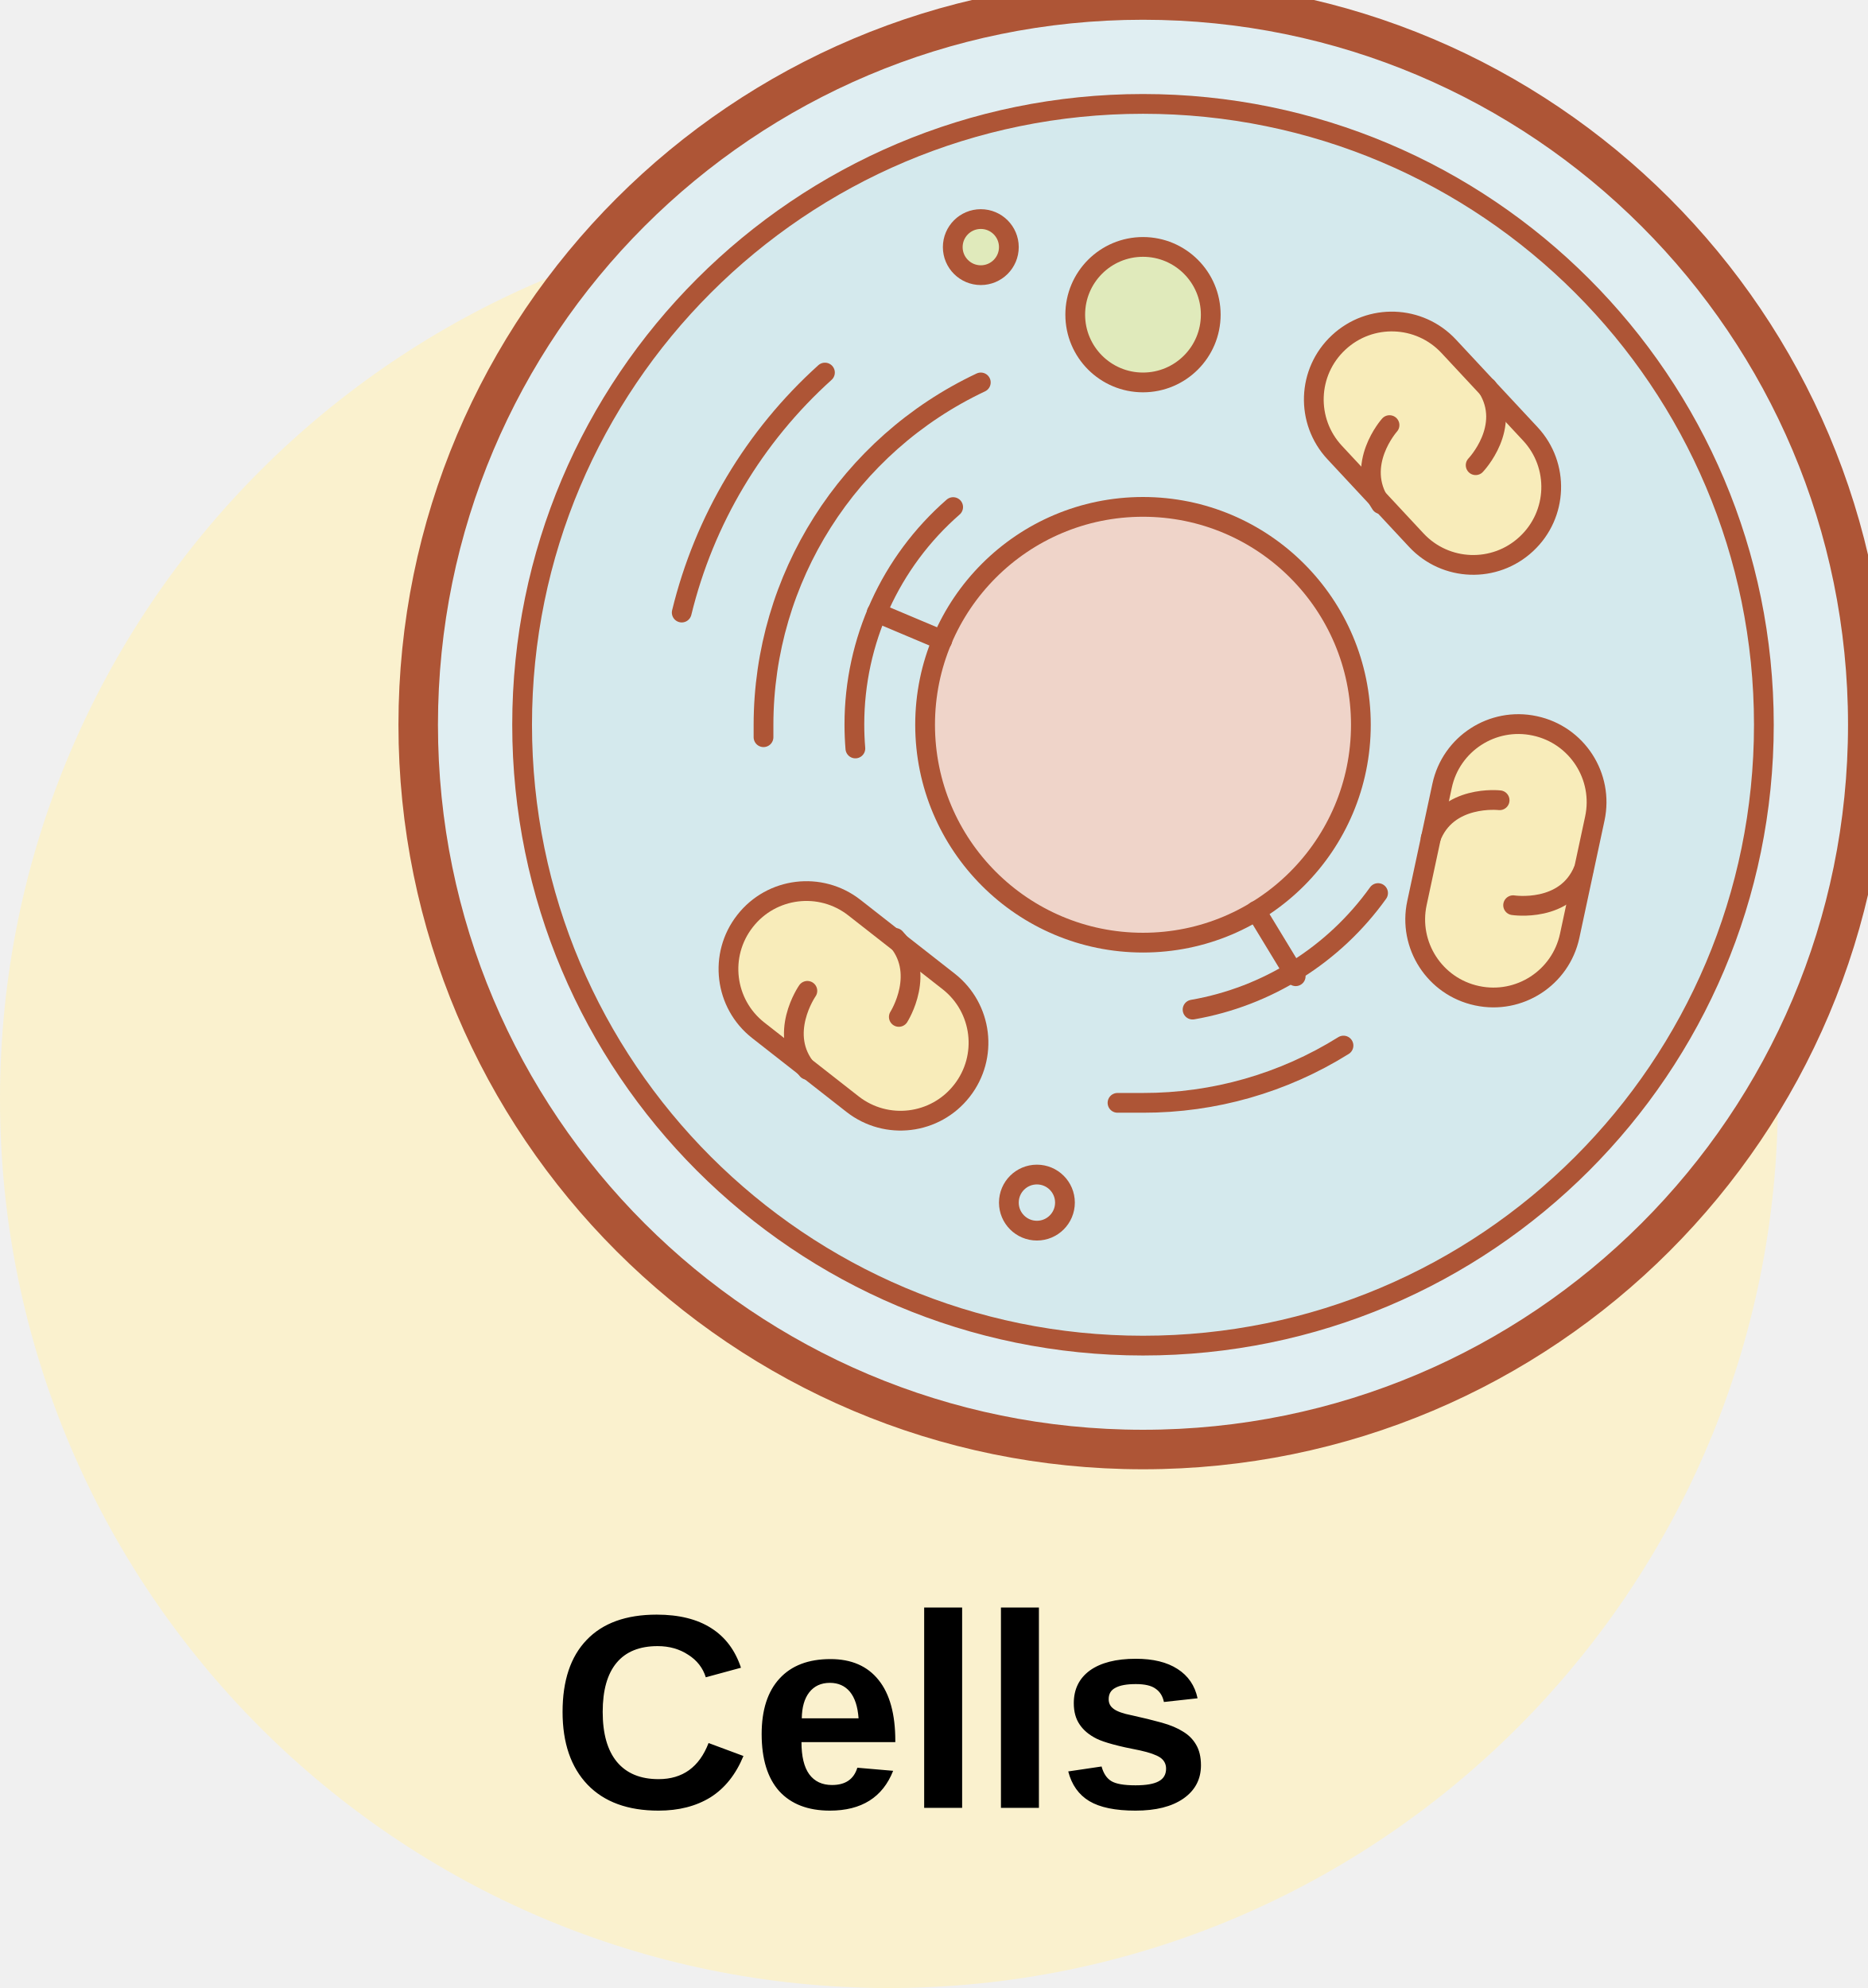
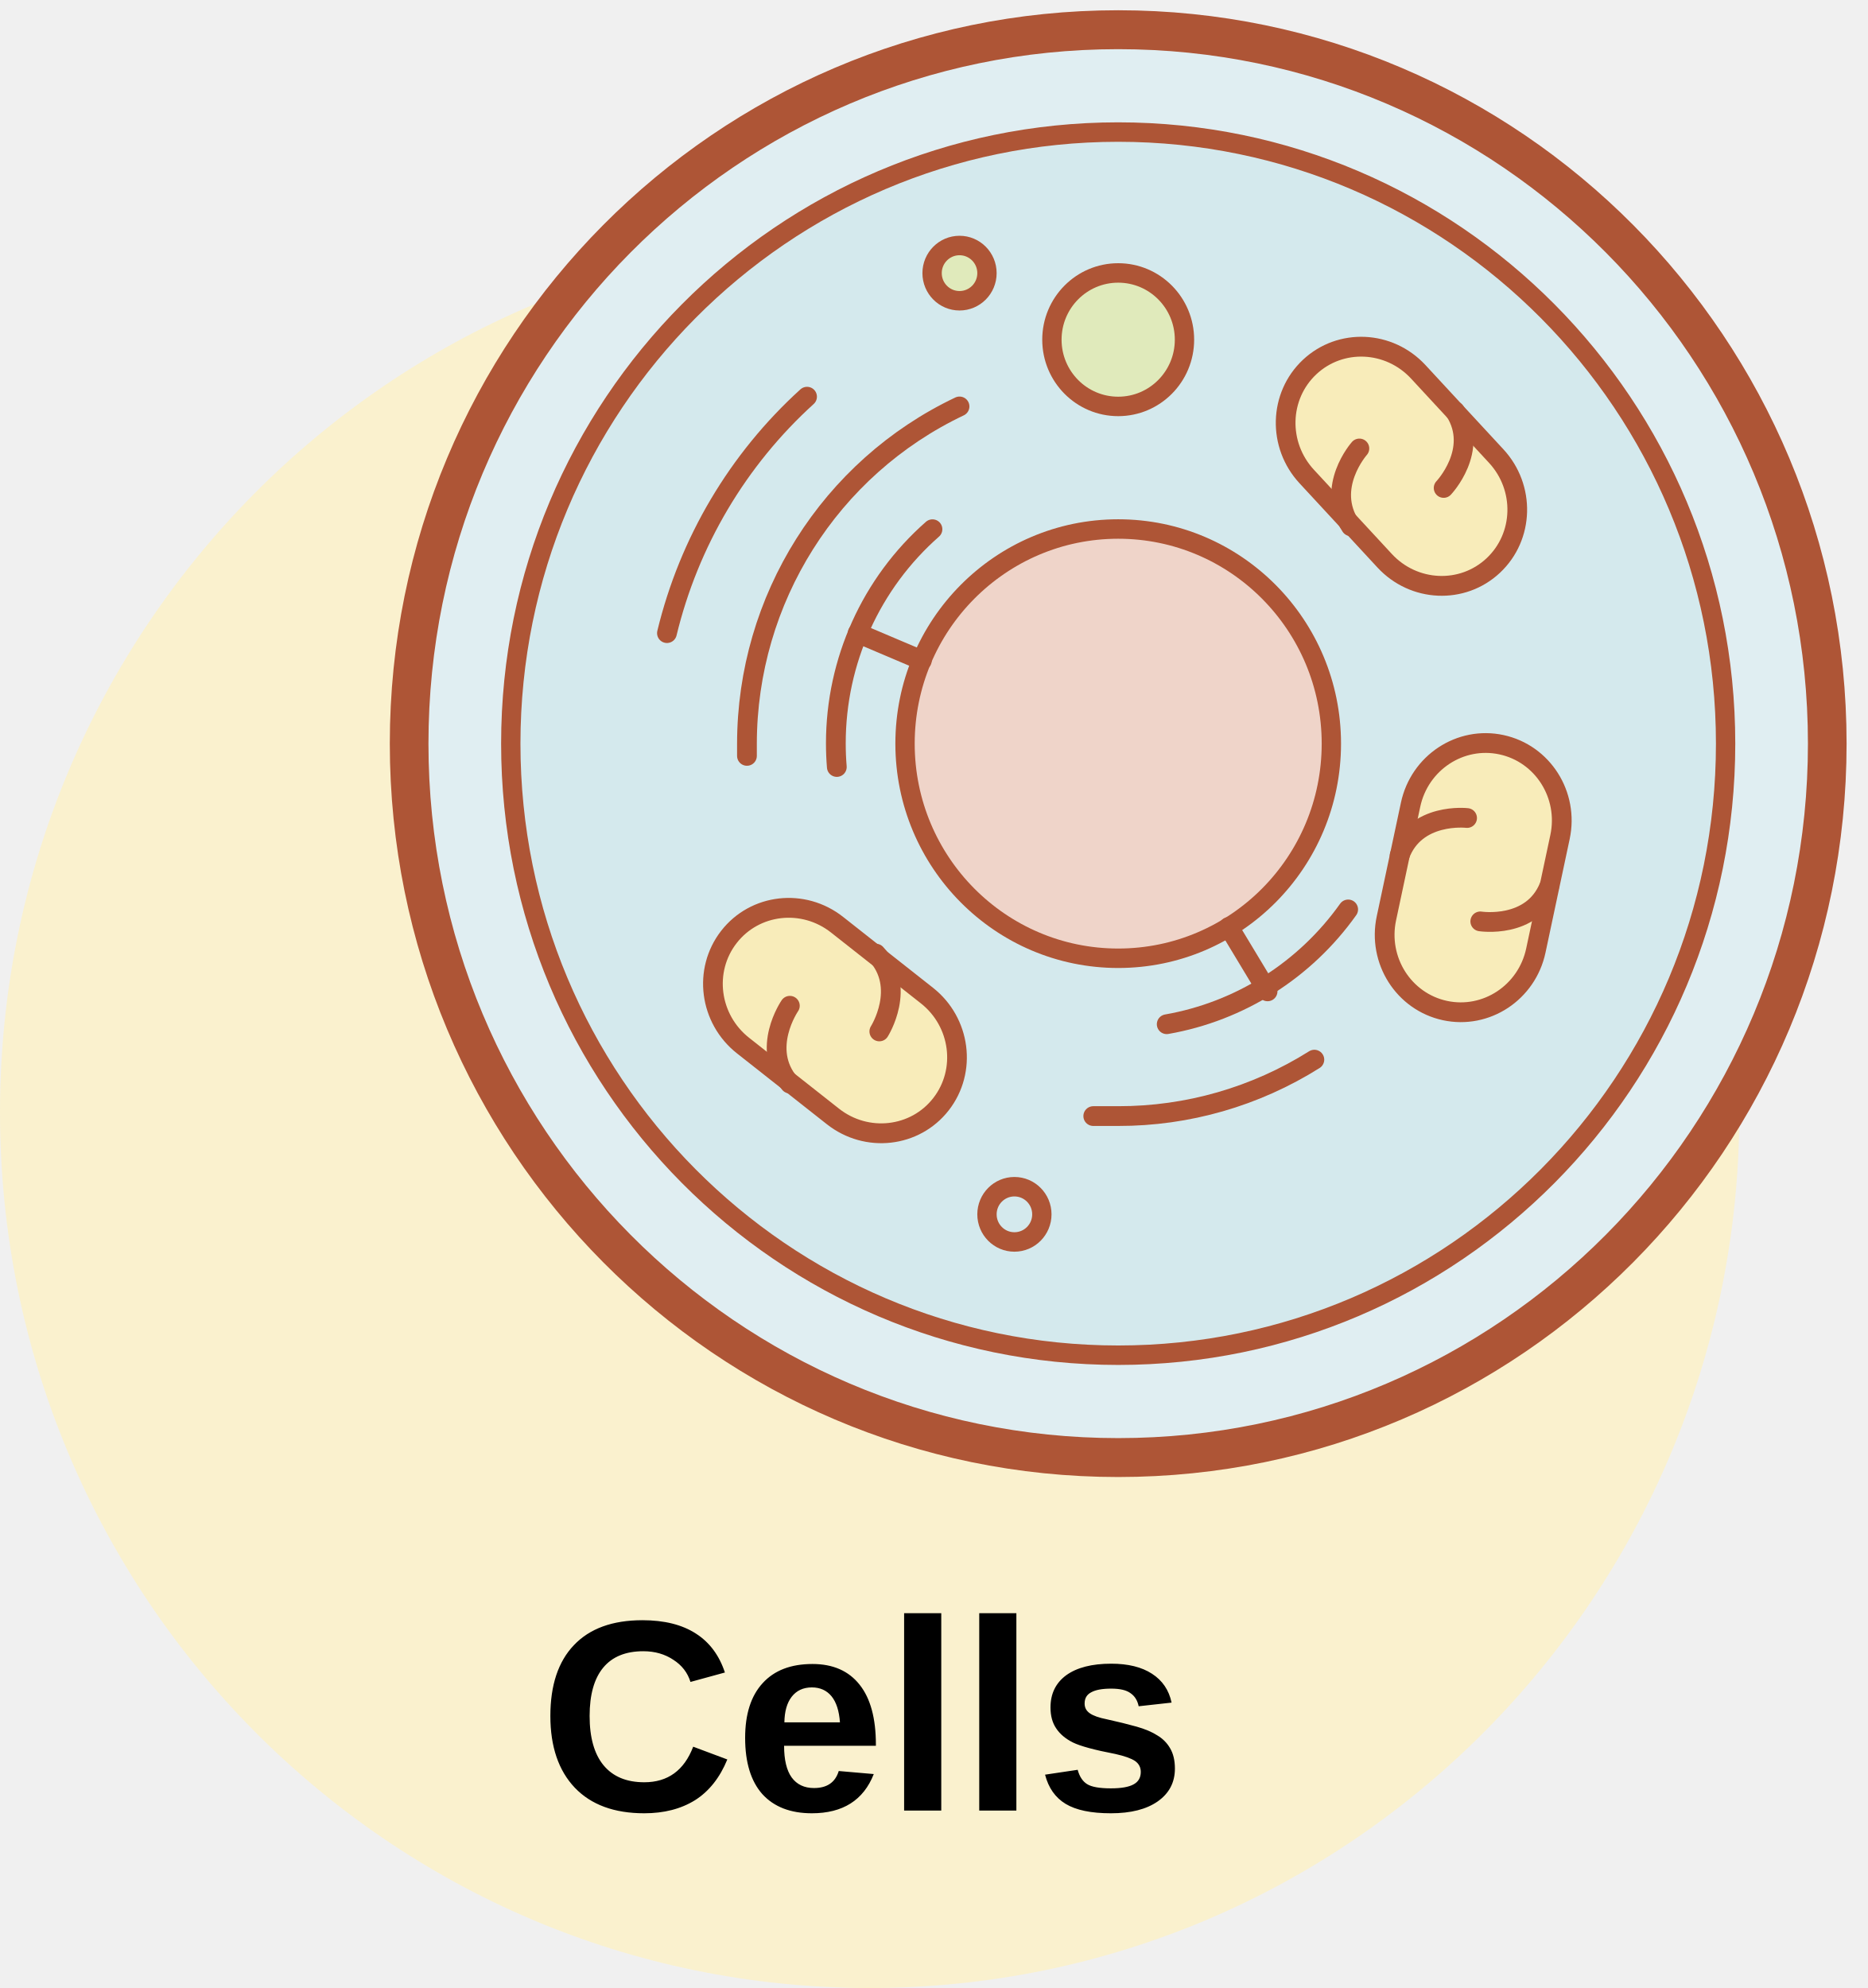
<svg xmlns="http://www.w3.org/2000/svg" viewBox="394.26 152.598 94.55 100.64" width="94.55" height="100.64">
  <defs>
    <style>.cls-1,.cls-15{fill:#eccbbd;}.cls-1,.cls-10,.cls-11,.cls-12,.cls-13,.cls-14,.cls-17,.cls-18,.cls-19,.cls-20,.cls-21,.cls-22,.cls-23,.cls-24,.cls-25,.cls-28,.cls-29,.cls-3,.cls-30,.cls-31,.cls-32,.cls-6,.cls-7,.cls-8{stroke:#ae5536;}.cls-1,.cls-10,.cls-11,.cls-12,.cls-13,.cls-14,.cls-17,.cls-18,.cls-20,.cls-21,.cls-22,.cls-23,.cls-24,.cls-25,.cls-28,.cls-29,.cls-3,.cls-30,.cls-31,.cls-32,.cls-33,.cls-6,.cls-7,.cls-8{stroke-linecap:round;}.cls-1,.cls-10,.cls-11,.cls-12,.cls-13,.cls-14,.cls-17,.cls-18,.cls-19,.cls-20,.cls-21,.cls-22,.cls-23,.cls-24,.cls-25,.cls-28,.cls-29,.cls-3,.cls-30,.cls-31,.cls-32,.cls-33,.cls-6,.cls-8{stroke-linejoin:round;}.cls-1,.cls-10,.cls-12,.cls-13,.cls-14,.cls-18,.cls-19,.cls-20,.cls-25,.cls-3,.cls-30,.cls-31,.cls-32,.cls-6,.cls-8{stroke-width:2px;}.cls-11,.cls-18,.cls-2,.cls-7{fill:none;}.cls-17,.cls-3,.cls-9{fill:#fff;}.cls-4{fill:#e5f3ea;}.cls-5{fill:#faf1ce;}.cls-6{fill:#f0f7f9;}.cls-7{stroke-miterlimit:10;}.cls-8{fill:#f6e6a7;}.cls-10{fill:#e3ecc1;}.cls-12{fill:#d5a696;}.cls-13{fill:#f4e297;}.cls-14{fill:#f8eec2;}.cls-16{clip-path:url(#clip-path);}.cls-19{fill:#f3e0d8;}.cls-20{fill:#e0eef2;}.cls-21{fill:#d4e9ed;}.cls-22{fill:#efd4c9;}.cls-23{fill:#e0eabb;}.cls-24{fill:#f8ecba;}.cls-25{fill:#f1d9d0;}.cls-26{clip-path:url(#clip-path-2);}.cls-27{clip-path:url(#clip-path-3);}.cls-28{fill:#cae3e9;}.cls-29{fill:#ebf4f7;}.cls-30{fill:#ebd4cd;}.cls-31{fill:#b5d8e1;}.cls-32{fill:#e3b4a1;}.cls-33{fill:#b6d391;stroke:#5e7658;}.cls-34,.cls-35{font-size:14px;font-family:Arial-BoldMT, Arial;font-weight:700;}.cls-35{fill:#5e7658;}</style>
  </defs>
-   <circle class="cls-5" cx="154.24" cy="706.92" r="45" transform="matrix(1, 0, 0, 1, 285.0202, -498.6819)" />
-   <circle class="cls-20" cx="167.1" cy="687.97" r="36.69" transform="matrix(1, 0, 0, 1, 285.0202, -498.6819)" />
-   <circle class="cls-21" cx="167.1" cy="687.97" r="31.43" transform="matrix(1, 0, 0, 1, 285.0202, -498.6819)" />
-   <circle class="cls-22" cx="167.1" cy="687.97" r="11.03" transform="matrix(1, 0, 0, 1, 285.0202, -498.6819)" />
-   <path class="cls-11" d="M157.49,676.95a14.6,14.6,0,0,0-5,11q0,.62.05,1.22" transform="matrix(1, 0, 0, 1, 285.0202, -498.6819)" />
-   <path class="cls-11" d="M169.61,702.39a14.63,14.63,0,0,0,9.39-5.9" transform="matrix(1, 0, 0, 1, 285.0202, -498.6819)" />
-   <path class="cls-11" d="M158.89,670.64a19.18,19.18,0,0,0-11,17.33q0,.32,0,.63" transform="matrix(1, 0, 0, 1, 285.0202, -498.6819)" />
-   <path class="cls-11" d="M165.81,707.11q.64,0,1.29,0a19.09,19.09,0,0,0,10.15-2.9" transform="matrix(1, 0, 0, 1, 285.0202, -498.6819)" />
-   <path class="cls-11" d="M151,670.14a24,24,0,0,0-7.25,12.15" transform="matrix(1, 0, 0, 1, 285.0202, -498.6819)" />
-   <polyline class="cls-11" points="153.62 682.29 156.94 683.69 156.94 683.7" transform="matrix(1, 0, 0, 1, 285.0202, -498.6819)" />
-   <line class="cls-11" x1="174.83" y1="700.7" x2="172.82" y2="697.39" transform="matrix(1, 0, 0, 1, 285.0202, -498.6819)" />
-   <circle class="cls-23" cx="167.1" cy="667.21" r="3.43" transform="matrix(1, 0, 0, 1, 285.0202, -498.6819)" />
-   <circle class="cls-23" cx="158.89" cy="663.79" r="1.42" transform="matrix(1, 0, 0, 1, 285.0202, -498.6819)" />
-   <circle class="cls-11" cx="161.73" cy="712.16" r="1.42" transform="matrix(1, 0, 0, 1, 285.0202, -498.6819)" />
-   <rect class="cls-24" x="183.1" y="686.19" width="7.89" height="13.94" rx="3.94" ry="3.94" transform="matrix(0.98, 0.21, -0.21, 0.98, 432.7502, -522.4019)" />
-   <path class="cls-11" d="M 470.173 193.11 C 470.173 193.11 467.503 192.8 466.683 195.031" transform="matrix(1, 0, 0, 1, 0, 0)" />
-   <path class="cls-11" d="M 470.857 198.423 C 470.857 198.423 473.517 198.833 474.417 196.643" transform="matrix(1, 0, 0, 1, 0, 0)" />
-   <rect class="cls-24" x="148.53" y="695.19" width="7.89" height="13.94" rx="3.94" ry="3.94" transform="matrix(-0.6164863, 0.7873656, -0.7873656, -0.6164863, 1084.32, 516.3381)" />
-   <path class="cls-11" d="M154.74,702.76s1.45-2.27-.18-4" transform="matrix(1, 0, 0, 1, 285.0202, -498.6819)" />
-   <path class="cls-11" d="M150.11,701.44s-1.54,2.21,0,4" transform="matrix(1, 0, 0, 1, 285.0202, -498.6819)" />
-   <rect class="cls-24" x="177.79" y="666.78" width="7.89" height="13.94" rx="3.94" ry="3.94" transform="matrix(0.7317107, -0.6816154, 0.6816154, 0.7317107, -125.4398, -194.0819)" />
-   <path class="cls-11" d="M179.58,672.8s-1.79,2-.44,4" transform="matrix(1, 0, 0, 1, 285.0202, -498.6819)" />
-   <path class="cls-11" d="M183.94,674.83s1.86-1.94.59-3.94" transform="matrix(1, 0, 0, 1, 285.0202, -498.6819)" />
-   <text class="cls-34" transform="matrix(1, 0, 0, 1, 422.1602, 244.1181)" style="white-space: pre;">Cells</text>
+   <circle class="cls-5" cx="154.24" cy="706.92" r="45" transform="matrix(0.978307, 0, 0, 0.985054, 287.3899, -487.4439)" />
+   <circle class="cls-20" cx="167.1" cy="687.97" r="36.69" transform="matrix(0.978307, 0, 0, 0.985054, 287.3899, -487.4439)" />
+   <circle class="cls-21" cx="167.1" cy="687.97" r="31.43" transform="matrix(0.978307, 0, 0, 0.985054, 287.3899, -487.4439)" />
+   <circle class="cls-22" cx="167.1" cy="687.97" r="11.03" transform="matrix(0.978307, 0, 0, 0.985054, 287.3899, -487.4439)" />
+   <path class="cls-11" d="M 441.463 179.389 C 438.355 182.12 436.572 186.071 436.572 190.224 C 436.572 190.631 436.588 191.032 436.621 191.426" />
+   <path class="cls-11" d="M 453.321 204.448 C 457.021 203.8 460.321 201.713 462.507 198.637" />
+   <path class="cls-11" d="M 442.833 173.173 C 436.269 176.289 432.079 182.937 432.072 190.244 C 432.072 190.454 432.072 190.661 432.072 190.864" />
+   <path class="cls-11" d="M 449.603 209.098 C 450.02 209.098 450.441 209.098 450.865 209.098 C 454.376 209.104 457.817 208.114 460.795 206.241" />
+   <path class="cls-11" d="M 435.114 172.68 C 431.609 175.862 429.138 180.032 428.022 184.649" />
+   <polyline class="cls-11" points="437.677 184.649 440.925 186.028 440.925 186.038" />
+   <line class="cls-11" x1="458.427" y1="202.784" x2="456.461" y2="199.523" />
+   <circle class="cls-23" cx="167.1" cy="667.21" r="3.43" transform="matrix(0.978307, 0, 0, 0.985054, 287.3899, -487.4439)" />
+   <circle class="cls-23" cx="158.89" cy="663.79" r="1.42" transform="matrix(0.978307, 0, 0, 0.985054, 287.3899, -487.4439)" />
+   <circle class="cls-11" cx="161.73" cy="712.16" r="1.42" transform="matrix(0.978307, 0, 0, 0.985054, 287.3899, -487.4439)" />
+   <rect class="cls-24" x="179.585" y="677.249" width="7.739" height="13.758" rx="3.94" ry="3.94" transform="matrix(0.977503, 0.21091, -0.20816, 0.978098, 431.9174, -510.8092)" />
+   <path class="cls-11" d="M 468.526 194.009 C 468.526 194.009 465.914 193.703 465.112 195.901" />
+   <path class="cls-11" d="M 469.195 199.242 C 469.195 199.242 471.798 199.646 472.678 197.489" />
+   <rect class="cls-24" x="145.93" y="681.879" width="7.752" height="13.673" rx="3.94" ry="3.94" transform="matrix(-0.613855, 0.789418, -0.78532, -0.619127, 1069.349, 512.4053)" />
+   <path class="cls-11" d="M 438.773 204.813 C 438.773 204.813 440.192 202.577 438.597 200.873" />
+   <path class="cls-11" d="M 434.244 203.513 C 434.244 203.513 432.737 205.69 434.244 207.453" />
+   <rect class="cls-24" x="174.493" y="654.714" width="7.744" height="13.688" rx="3.94" ry="3.94" transform="matrix(0.729372, -0.684118, 0.679121, 0.734059, -114.1683, -187.3971)" />
+   <path class="cls-11" d="M 463.074 175.301 C 463.074 175.301 461.323 177.271 462.644 179.241" />
+   <path class="cls-11" d="M 467.34 177.3 C 467.34 177.3 469.159 175.389 467.917 173.419" />
+   <text class="cls-34" transform="matrix(0.978307, 0, 0, 0.985054, 421.5549, 244.2544)" style="white-space: pre;">Cells</text>
</svg>
